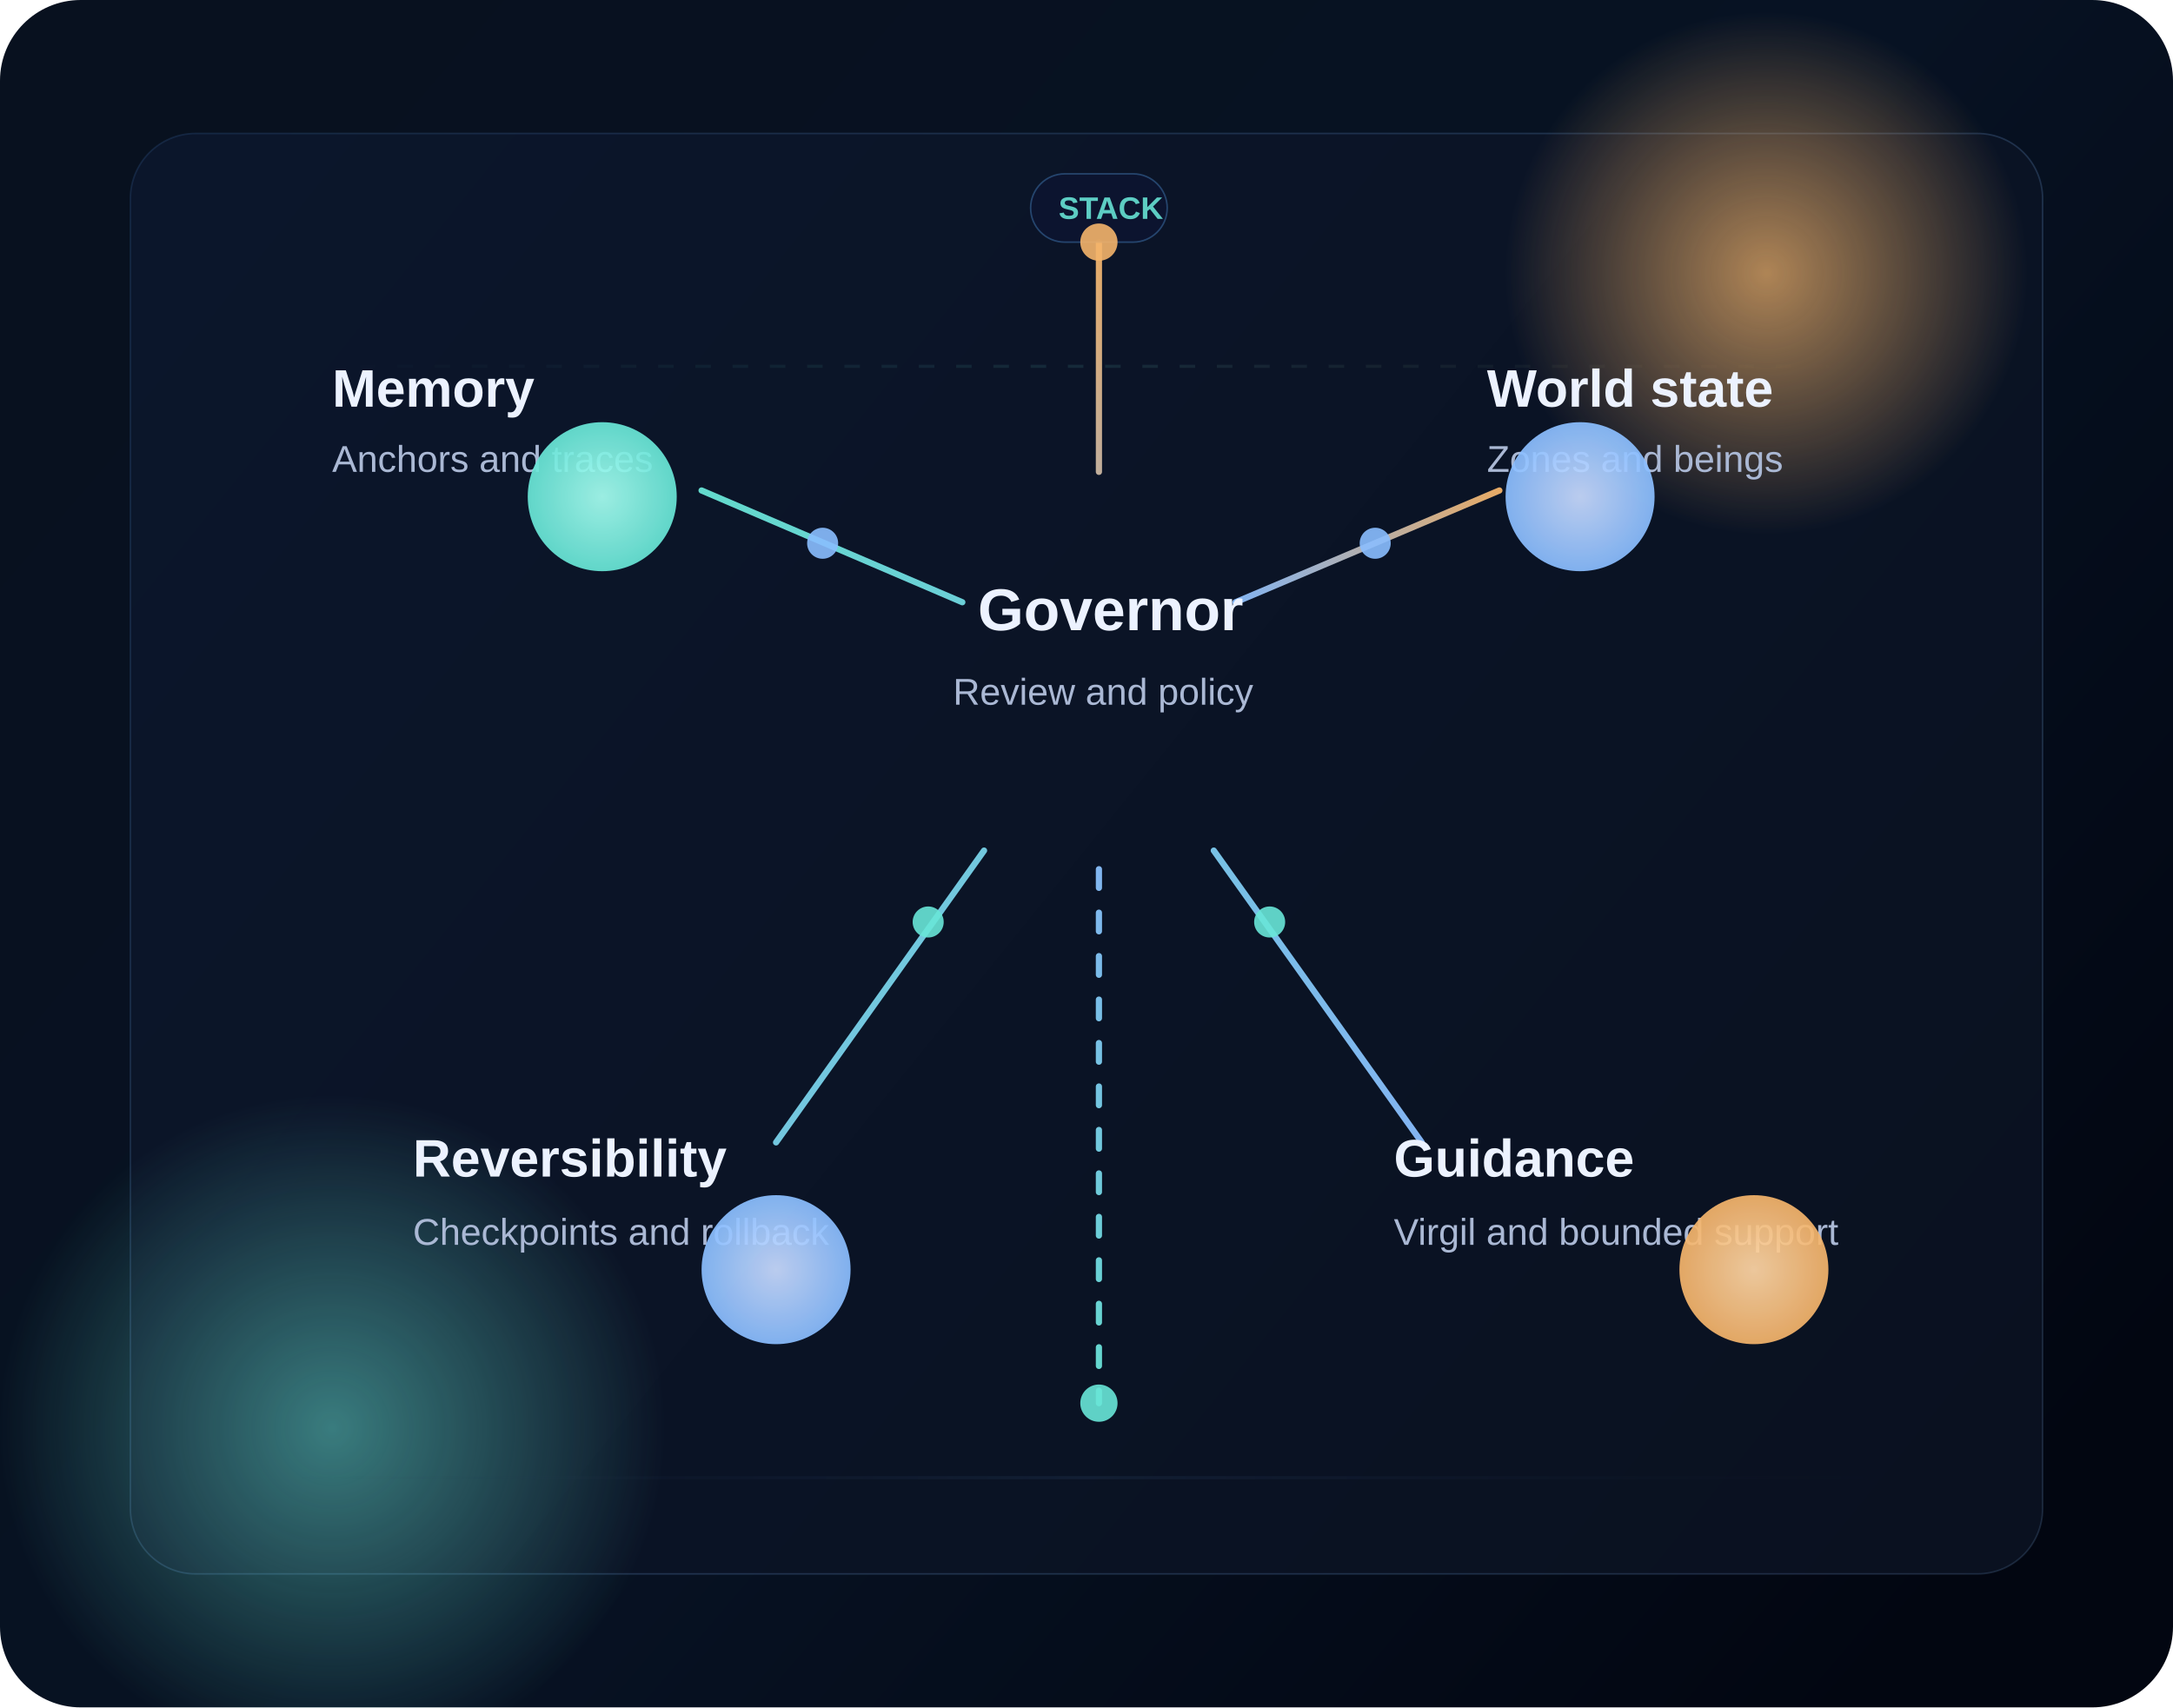
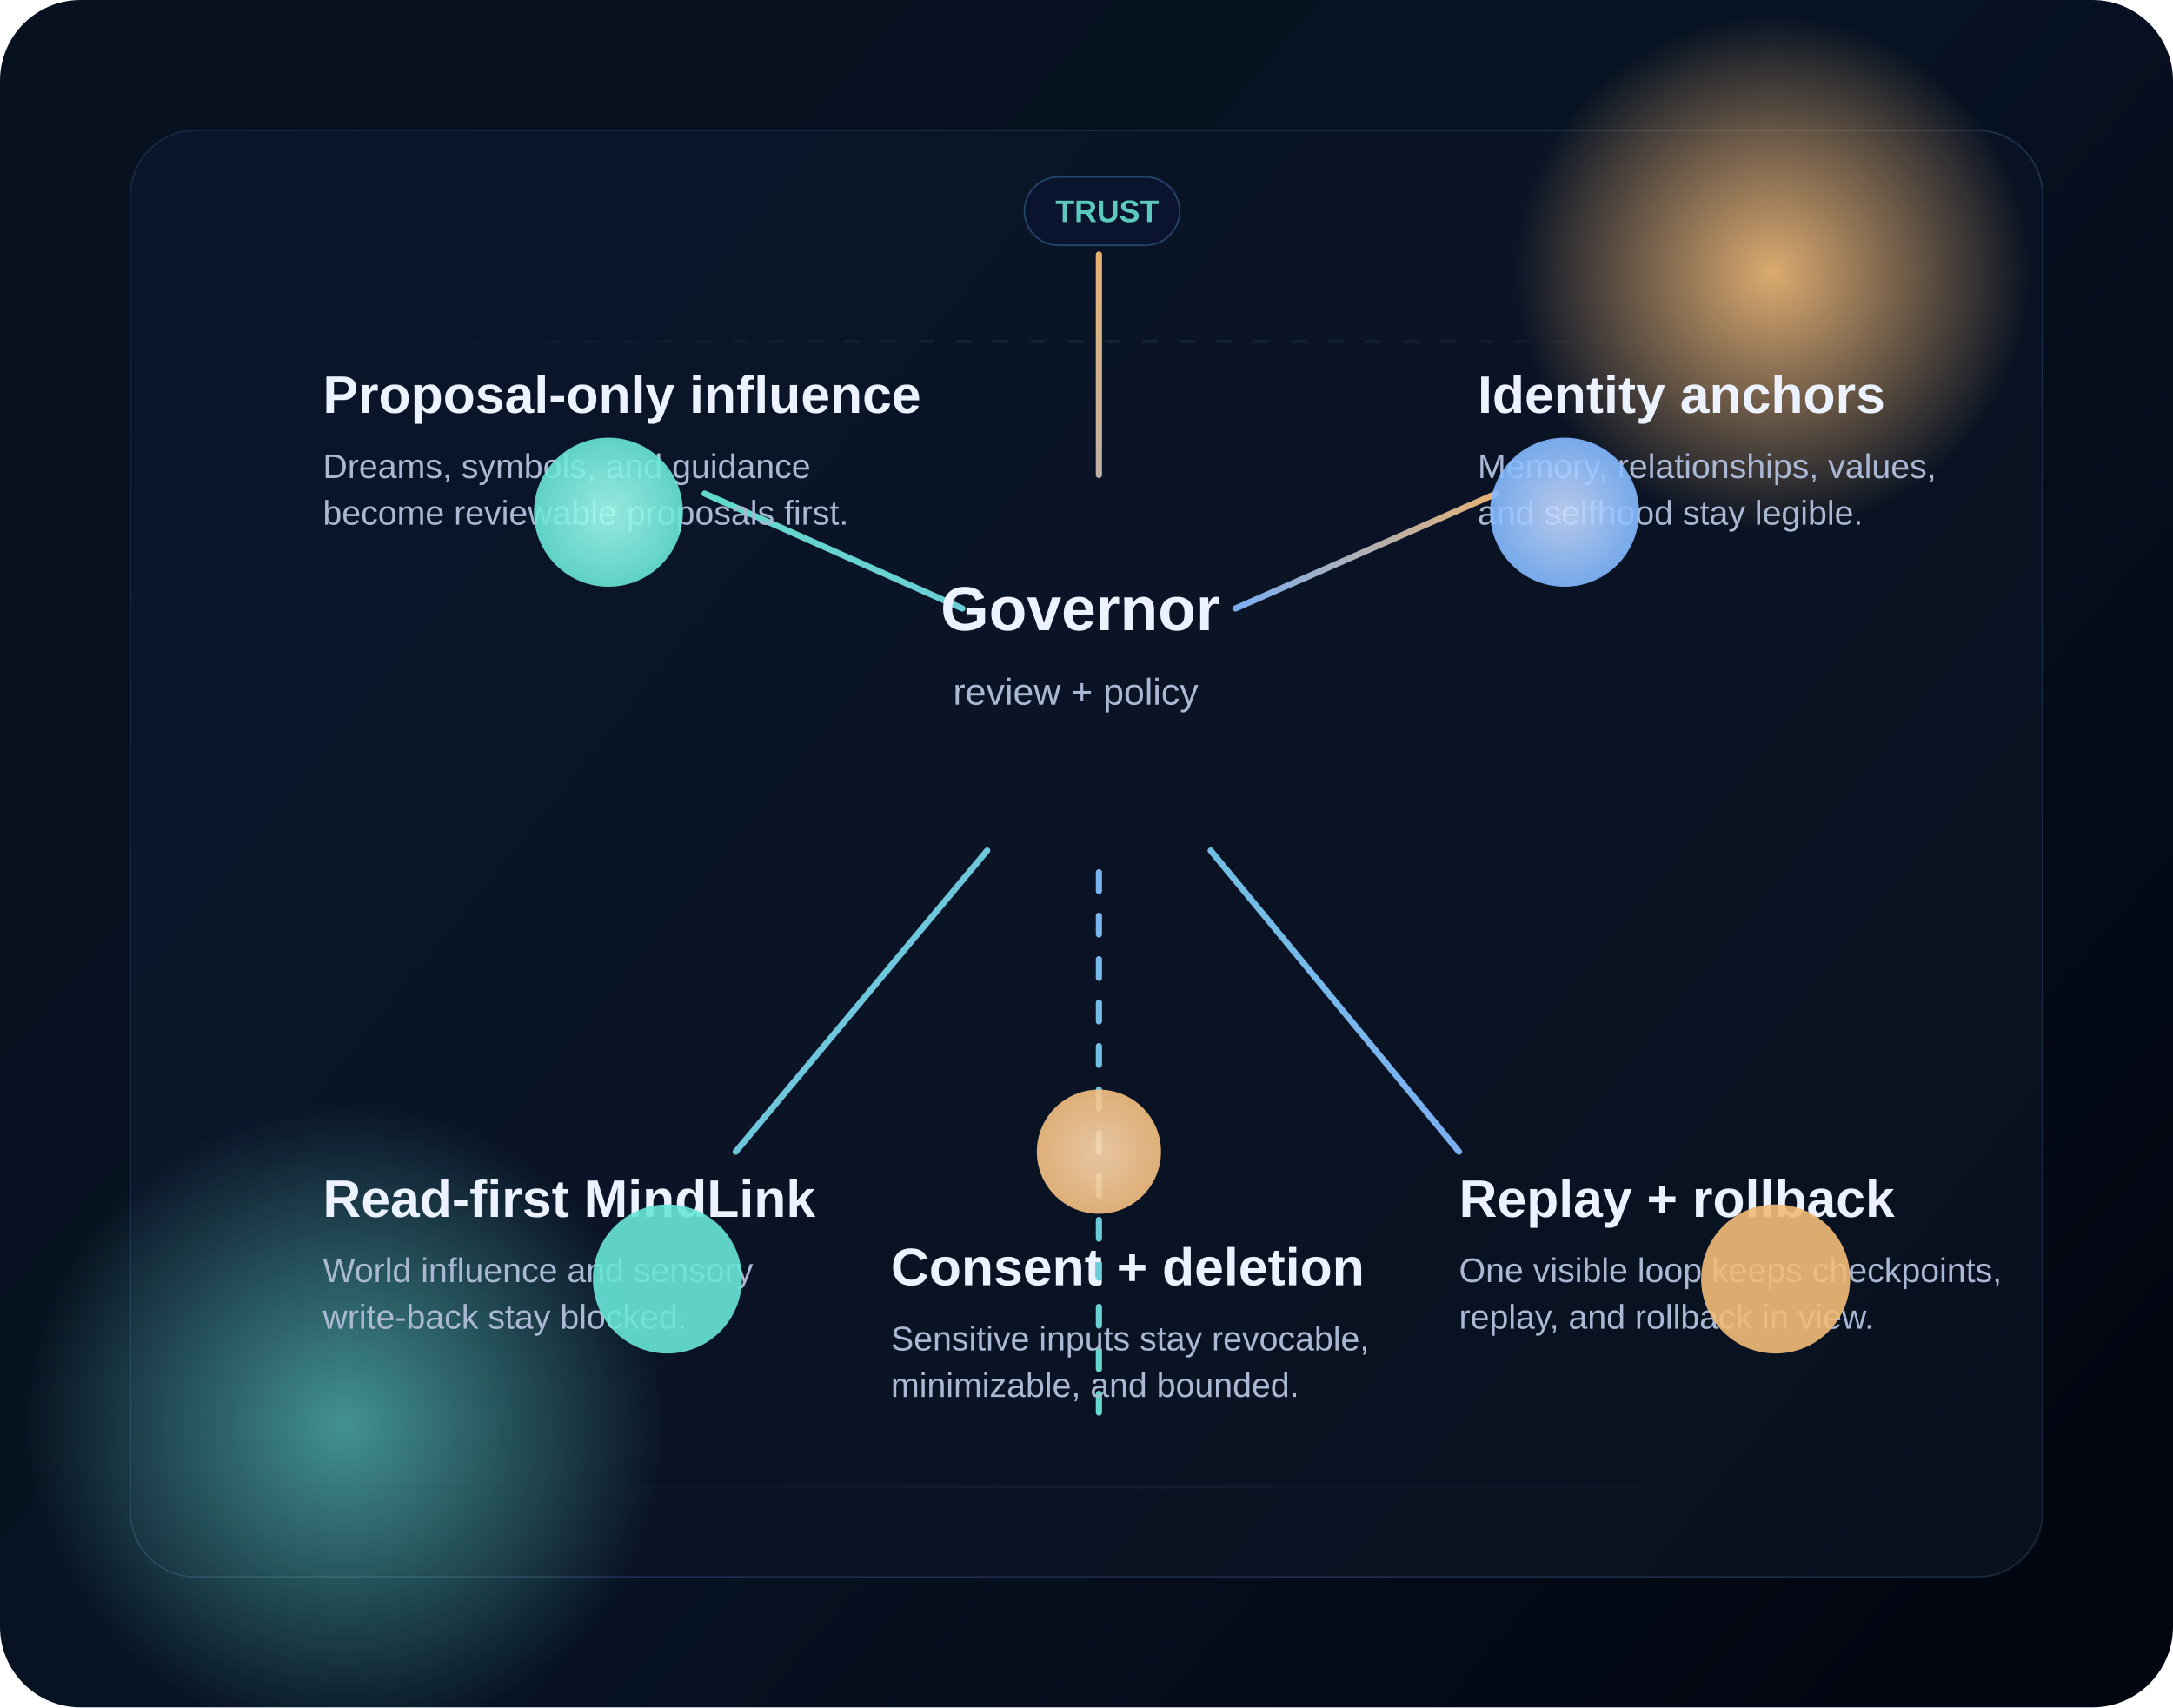
<svg xmlns="http://www.w3.org/2000/svg" width="1400" height="1100" viewBox="0 0 1400 1100" fill="none">
  <rect width="1400" height="1100" rx="52" fill="url(#bg)" />
-   <rect x="84" y="86" width="1232" height="928" rx="42" fill="url(#shellFill)" stroke="url(#shellStroke)" />
-   <g opacity="0.8">
-     <circle cx="1138" cy="176" r="168" fill="url(#warmGlow)" />
-     <circle cx="214" cy="920" r="214" fill="url(#seaGlow)" />
-   </g>
-   <g opacity="0.36">
-     <path d="M176 952H1224" stroke="url(#baseline)" stroke-width="2" />
-     <path d="M208 236H1206" stroke="url(#topline)" stroke-width="2" stroke-dasharray="10 14" />
+   <rect x="84" y="84" width="1232" height="932" rx="42" fill="url(#shellFill)" stroke="url(#shellStroke)" />
+   <circle cx="1142" cy="176" r="166" fill="url(#warmGlow)" />
+   <circle cx="222" cy="918" r="206" fill="url(#seaGlow)" />
+   <g opacity="0.3">
+     <path d="M172 958H1228" stroke="url(#baseline)" stroke-width="2" />
+     <path d="M208 220H1206" stroke="url(#topline)" stroke-width="2" stroke-dasharray="10 14" />
  </g>
  <g filter="url(#coreShadow)">
-     <path d="M560 274L708 202L854 274L912 432L854 590L708 662L560 590L502 432L560 274Z" fill="url(#governorHex)" stroke="url(#governorStroke)" stroke-width="2" />
-     <path d="M622 346L708 304L792 346L824 432L792 518L708 560L622 518L590 432L622 346Z" fill="url(#innerHex)" stroke="url(#innerStroke)" stroke-width="2" />
-     <circle cx="708" cy="432" r="88" fill="url(#corePulse)" />
+     <path d="M568 282L708 210L848 282L904 434L848 586L708 658L568 586L512 434L568 282Z" fill="url(#coreHex)" stroke="url(#coreStroke)" stroke-width="2" />
+     <path d="M622 350L708 306L792 350L826 434L792 518L708 562L622 518L588 434L622 350Z" fill="url(#innerHex)" stroke="url(#innerStroke)" stroke-width="2" />
+     <circle cx="708" cy="434" r="92" fill="url(#corePulse)" />
  </g>
  <g opacity="0.94">
-     <path d="M708 156V304" stroke="url(#verticalFlow)" stroke-width="4" stroke-linecap="round" />
-     <path d="M452 316L620 388" stroke="url(#linkCool)" stroke-width="4" stroke-linecap="round" />
-     <path d="M966 316L796 388" stroke="url(#linkWarm)" stroke-width="4" stroke-linecap="round" />
-     <path d="M500 736L634 548" stroke="url(#linkCool)" stroke-width="4" stroke-linecap="round" />
-     <path d="M916 736L782 548" stroke="url(#linkCool)" stroke-width="4" stroke-linecap="round" />
-     <path d="M708 560V904" stroke="url(#verticalFlow)" stroke-width="4" stroke-linecap="round" stroke-dasharray="12 16" />
+     <path d="M708 164V306" stroke="url(#verticalFlow)" stroke-width="4" stroke-linecap="round" />
+     <path d="M454 318L620 392" stroke="url(#linkCool)" stroke-width="4" stroke-linecap="round" />
+     <path d="M964 318L796 392" stroke="url(#linkWarm)" stroke-width="4" stroke-linecap="round" />
+     <path d="M474 742L636 548" stroke="url(#linkCool)" stroke-width="4" stroke-linecap="round" />
+     <path d="M940 742L780 548" stroke="url(#linkCool)" stroke-width="4" stroke-linecap="round" />
+     <path d="M708 562V918" stroke="url(#verticalFlow)" stroke-width="4" stroke-linecap="round" stroke-dasharray="12 16" />
  </g>
  <g filter="url(#panelShadow)">
-     <rect x="180" y="202" width="300" height="176" rx="28" fill="url(#panelFill)" stroke="url(#panelStroke)" />
-     <rect x="924" y="202" width="300" height="176" rx="28" fill="url(#panelFill)" stroke="url(#warmStroke)" />
-     <rect x="232" y="698" width="320" height="180" rx="30" fill="url(#panelFill)" stroke="url(#panelStroke)" />
-     <rect x="864" y="698" width="320" height="180" rx="30" fill="url(#panelFill)" stroke="url(#panelStroke)" />
+     <rect x="176" y="204" width="300" height="186" rx="28" fill="url(#panelFill)" stroke="url(#panelStroke)" />
+     <rect x="924" y="204" width="300" height="186" rx="28" fill="url(#panelFill)" stroke="url(#warmStroke)" />
+     <rect x="176" y="720" width="320" height="190" rx="30" fill="url(#panelFill)" stroke="url(#panelStroke)" />
+     <rect x="538" y="774" width="340" height="136" rx="28" fill="url(#panelFill)" stroke="url(#panelStroke)" />
+     <rect x="904" y="720" width="320" height="190" rx="30" fill="url(#panelFill)" stroke="url(#panelStroke)" />
  </g>
-   <text x="630" y="406" fill="#ECF2FF" font-family="Arial, Helvetica, sans-serif" font-size="38" font-weight="700">Governor</text>
-   <text x="614" y="454" fill="#AAB8D4" font-family="Arial, Helvetica, sans-serif" font-size="24">Review and policy</text>
-   <text x="214" y="262" fill="#ECF2FF" font-family="Arial, Helvetica, sans-serif" font-size="34" font-weight="700">Memory</text>
-   <text x="214" y="304" fill="#AAB8D4" font-family="Arial, Helvetica, sans-serif" font-size="24">Anchors and traces</text>
-   <text x="958" y="262" fill="#ECF2FF" font-family="Arial, Helvetica, sans-serif" font-size="34" font-weight="700">World state</text>
-   <text x="958" y="304" fill="#AAB8D4" font-family="Arial, Helvetica, sans-serif" font-size="24">Zones and beings</text>
-   <text x="266" y="758" fill="#ECF2FF" font-family="Arial, Helvetica, sans-serif" font-size="34" font-weight="700">Reversibility</text>
-   <text x="266" y="802" fill="#AAB8D4" font-family="Arial, Helvetica, sans-serif" font-size="24">Checkpoints and rollback</text>
-   <text x="898" y="758" fill="#ECF2FF" font-family="Arial, Helvetica, sans-serif" font-size="34" font-weight="700">Guidance</text>
-   <text x="898" y="802" fill="#AAB8D4" font-family="Arial, Helvetica, sans-serif" font-size="24">Virgil and bounded support</text>
-   <g opacity="0.92">
-     <circle cx="388" cy="320" r="48" fill="url(#memoryNode)" />
-     <circle cx="1018" cy="320" r="48" fill="url(#worldNode)" />
-     <circle cx="500" cy="818" r="48" fill="url(#checkpointNode)" />
-     <circle cx="1130" cy="818" r="48" fill="url(#guideNode)" />
+   <text x="606" y="406" fill="#ECF2FF" font-family="Arial, Helvetica, sans-serif" font-size="40" font-weight="700">
+     Governor
+   </text>
+   <text x="614" y="454" fill="#AAB8D4" font-family="Arial, Helvetica, sans-serif" font-size="24">
+     review + policy
+   </text>
+   <text x="208" y="266" fill="#ECF2FF" font-family="Arial, Helvetica, sans-serif" font-size="34" font-weight="700">
+     Proposal-only influence
+   </text>
+   <text x="208" y="308" fill="#AAB8D4" font-family="Arial, Helvetica, sans-serif" font-size="22">
+     Dreams, symbols, and guidance
+   </text>
+   <text x="208" y="338" fill="#AAB8D4" font-family="Arial, Helvetica, sans-serif" font-size="22">
+     become reviewable proposals first.
+   </text>
+   <text x="952" y="266" fill="#ECF2FF" font-family="Arial, Helvetica, sans-serif" font-size="34" font-weight="700">
+     Identity anchors
+   </text>
+   <text x="952" y="308" fill="#AAB8D4" font-family="Arial, Helvetica, sans-serif" font-size="22">
+     Memory, relationships, values,
+   </text>
+   <text x="952" y="338" fill="#AAB8D4" font-family="Arial, Helvetica, sans-serif" font-size="22">
+     and selfhood stay legible.
+   </text>
+   <text x="208" y="784" fill="#ECF2FF" font-family="Arial, Helvetica, sans-serif" font-size="34" font-weight="700">
+     Read-first MindLink
+   </text>
+   <text x="208" y="826" fill="#AAB8D4" font-family="Arial, Helvetica, sans-serif" font-size="22">
+     World influence and sensory
+   </text>
+   <text x="208" y="856" fill="#AAB8D4" font-family="Arial, Helvetica, sans-serif" font-size="22">
+     write-back stay blocked.
+   </text>
+   <text x="574" y="828" fill="#ECF2FF" font-family="Arial, Helvetica, sans-serif" font-size="34" font-weight="700">
+     Consent + deletion
+   </text>
+   <text x="574" y="870" fill="#AAB8D4" font-family="Arial, Helvetica, sans-serif" font-size="22">
+     Sensitive inputs stay revocable,
+   </text>
+   <text x="574" y="900" fill="#AAB8D4" font-family="Arial, Helvetica, sans-serif" font-size="22">
+     minimizable, and bounded.
+   </text>
+   <text x="940" y="784" fill="#ECF2FF" font-family="Arial, Helvetica, sans-serif" font-size="34" font-weight="700">
+     Replay + rollback
+   </text>
+   <text x="940" y="826" fill="#AAB8D4" font-family="Arial, Helvetica, sans-serif" font-size="22">
+     One visible loop keeps checkpoints,
+   </text>
+   <text x="940" y="856" fill="#AAB8D4" font-family="Arial, Helvetica, sans-serif" font-size="22">
+     replay, and rollback in view.
+   </text>
+   <g opacity="0.9">
+     <circle cx="392" cy="330" r="48" fill="url(#nodeSea)" />
+     <circle cx="1008" cy="330" r="48" fill="url(#nodeBlue)" />
+     <circle cx="430" cy="824" r="48" fill="url(#nodeSea)" />
+     <circle cx="708" cy="742" r="40" fill="url(#nodeGold)" />
+     <circle cx="1144" cy="824" r="48" fill="url(#nodeGold)" />
  </g>
-   <g opacity="0.88">
-     <rect x="664" y="112" width="88" height="44" rx="22" fill="#0C1430" stroke="#294C77" />
-     <text x="682" y="141" fill="#68E6D7" font-family="Arial, Helvetica, sans-serif" font-size="20" font-weight="700">STACK</text>
-   </g>
-   <g opacity="0.9">
-     <circle cx="708" cy="156" r="12" fill="#F4B46A" />
-     <circle cx="708" cy="904" r="12" fill="#68E6D7" />
-     <circle cx="530" cy="350" r="10" fill="#8ABEFF" />
-     <circle cx="886" cy="350" r="10" fill="#8ABEFF" />
-     <circle cx="598" cy="594" r="10" fill="#68E6D7" />
-     <circle cx="818" cy="594" r="10" fill="#68E6D7" />
+   <g opacity="0.86">
+     <rect x="660" y="114" width="100" height="44" rx="22" fill="#0C1430" stroke="#294C77" />
+     <text x="680" y="143" fill="#68E6D7" font-family="Arial, Helvetica, sans-serif" font-size="20" font-weight="700">TRUST</text>
  </g>
  <defs>
    <linearGradient id="bg" x1="122" y1="84" x2="1242" y2="1044" gradientUnits="userSpaceOnUse">
      <stop stop-color="#08111F" />
      <stop offset="0.54" stop-color="#071223" />
      <stop offset="1" stop-color="#020611" />
    </linearGradient>
    <linearGradient id="shellFill" x1="138" y1="98" x2="1256" y2="1002" gradientUnits="userSpaceOnUse">
      <stop stop-color="#0B162B" />
-       <stop offset="1" stop-color="#0A1120" />
+       <stop offset="1" stop-color="#09111F" />
    </linearGradient>
-     <linearGradient id="shellStroke" x1="84" y1="86" x2="1316" y2="1014" gradientUnits="userSpaceOnUse">
+     <linearGradient id="shellStroke" x1="84" y1="84" x2="1316" y2="1016" gradientUnits="userSpaceOnUse">
      <stop stop-color="#24436C" stop-opacity="0.4" />
-       <stop offset="1" stop-color="#8ABEFF" stop-opacity="0.16" />
+       <stop offset="1" stop-color="#83B9FF" stop-opacity="0.16" />
    </linearGradient>
-     <radialGradient id="warmGlow" cx="0" cy="0" r="1" gradientUnits="userSpaceOnUse" gradientTransform="translate(1138 176) rotate(90) scale(168)">
-       <stop stop-color="#F4B46A" stop-opacity="0.88" />
-       <stop offset="1" stop-color="#F4B46A" stop-opacity="0" />
+     <radialGradient id="warmGlow" cx="0" cy="0" r="1" gradientUnits="userSpaceOnUse" gradientTransform="translate(1142 176) rotate(90) scale(166)">
+       <stop stop-color="#F3BB78" stop-opacity="0.9" />
+       <stop offset="1" stop-color="#F3BB78" stop-opacity="0" />
    </radialGradient>
-     <radialGradient id="seaGlow" cx="0" cy="0" r="1" gradientUnits="userSpaceOnUse" gradientTransform="translate(214 920) rotate(90) scale(214)">
-       <stop stop-color="#68E6D7" stop-opacity="0.62" />
+     <radialGradient id="seaGlow" cx="0" cy="0" r="1" gradientUnits="userSpaceOnUse" gradientTransform="translate(222 918) rotate(90) scale(206)">
+       <stop stop-color="#68E6D7" stop-opacity="0.6" />
      <stop offset="1" stop-color="#68E6D7" stop-opacity="0" />
    </radialGradient>
-     <linearGradient id="baseline" x1="176" y1="952" x2="1224" y2="952" gradientUnits="userSpaceOnUse">
+     <linearGradient id="baseline" x1="172" y1="958" x2="1228" y2="958" gradientUnits="userSpaceOnUse">
      <stop stop-color="#17263F" stop-opacity="0" />
      <stop offset="0.5" stop-color="#38547D" stop-opacity="0.5" />
      <stop offset="1" stop-color="#17263F" stop-opacity="0" />
    </linearGradient>
-     <linearGradient id="topline" x1="208" y1="236" x2="1206" y2="236" gradientUnits="userSpaceOnUse">
+     <linearGradient id="topline" x1="208" y1="220" x2="1206" y2="220" gradientUnits="userSpaceOnUse">
      <stop stop-color="#68E6D7" stop-opacity="0" />
      <stop offset="0.5" stop-color="#68E6D7" stop-opacity="0.3" />
-       <stop offset="1" stop-color="#F4B46A" stop-opacity="0" />
+       <stop offset="1" stop-color="#F3BB78" stop-opacity="0" />
    </linearGradient>
-     <linearGradient id="governorHex" x1="560" y1="202" x2="912" y2="662" gradientUnits="userSpaceOnUse">
+     <linearGradient id="coreHex" x1="568" y1="210" x2="904" y2="658" gradientUnits="userSpaceOnUse">
      <stop stop-color="#18325D" />
      <stop offset="1" stop-color="#10213F" />
    </linearGradient>
-     <linearGradient id="governorStroke" x1="560" y1="202" x2="854" y2="662" gradientUnits="userSpaceOnUse">
-       <stop stop-color="#8ABEFF" stop-opacity="0.46" />
+     <linearGradient id="coreStroke" x1="568" y1="210" x2="848" y2="658" gradientUnits="userSpaceOnUse">
+       <stop stop-color="#83B9FF" stop-opacity="0.46" />
      <stop offset="1" stop-color="#68E6D7" stop-opacity="0.22" />
    </linearGradient>
-     <linearGradient id="innerHex" x1="622" y1="304" x2="824" y2="560" gradientUnits="userSpaceOnUse">
+     <linearGradient id="innerHex" x1="622" y1="306" x2="826" y2="562" gradientUnits="userSpaceOnUse">
      <stop stop-color="#132444" />
      <stop offset="1" stop-color="#0F1C35" />
    </linearGradient>
-     <linearGradient id="innerStroke" x1="622" y1="304" x2="792" y2="560" gradientUnits="userSpaceOnUse">
-       <stop stop-color="#F4B46A" stop-opacity="0.42" />
-       <stop offset="1" stop-color="#8ABEFF" stop-opacity="0.16" />
+     <linearGradient id="innerStroke" x1="622" y1="306" x2="792" y2="562" gradientUnits="userSpaceOnUse">
+       <stop stop-color="#F3BB78" stop-opacity="0.42" />
+       <stop offset="1" stop-color="#83B9FF" stop-opacity="0.16" />
    </linearGradient>
-     <radialGradient id="corePulse" cx="0" cy="0" r="1" gradientUnits="userSpaceOnUse" gradientTransform="translate(708 432) rotate(90) scale(88)">
+     <radialGradient id="corePulse" cx="0" cy="0" r="1" gradientUnits="userSpaceOnUse" gradientTransform="translate(708 434) rotate(90) scale(92)">
      <stop stop-color="#B5FFF5" />
      <stop offset="0.48" stop-color="#79DDE5" />
-       <stop offset="1" stop-color="#69A7FF" />
+       <stop offset="1" stop-color="#67A8FF" />
    </radialGradient>
-     <linearGradient id="verticalFlow" x1="708" y1="156" x2="708" y2="904" gradientUnits="userSpaceOnUse">
-       <stop stop-color="#F4B46A" />
-       <stop offset="0.52" stop-color="#8ABEFF" />
+     <linearGradient id="verticalFlow" x1="708" y1="164" x2="708" y2="918" gradientUnits="userSpaceOnUse">
+       <stop stop-color="#F3BB78" />
+       <stop offset="0.5" stop-color="#83B9FF" />
      <stop offset="1" stop-color="#68E6D7" />
    </linearGradient>
-     <linearGradient id="linkCool" x1="452" y1="316" x2="916" y2="736" gradientUnits="userSpaceOnUse">
+     <linearGradient id="linkCool" x1="454" y1="318" x2="940" y2="742" gradientUnits="userSpaceOnUse">
      <stop stop-color="#68E6D7" />
-       <stop offset="1" stop-color="#8ABEFF" />
+       <stop offset="1" stop-color="#83B9FF" />
    </linearGradient>
-     <linearGradient id="linkWarm" x1="966" y1="316" x2="796" y2="388" gradientUnits="userSpaceOnUse">
-       <stop stop-color="#F4B46A" />
-       <stop offset="1" stop-color="#8ABEFF" />
+     <linearGradient id="linkWarm" x1="964" y1="318" x2="796" y2="392" gradientUnits="userSpaceOnUse">
+       <stop stop-color="#F3BB78" />
+       <stop offset="1" stop-color="#83B9FF" />
    </linearGradient>
-     <linearGradient id="panelFill" x1="180" y1="202" x2="1184" y2="878" gradientUnits="userSpaceOnUse">
+     <linearGradient id="panelFill" x1="176" y1="204" x2="1224" y2="910" gradientUnits="userSpaceOnUse">
      <stop stop-color="#0B1430" stop-opacity="0.94" />
      <stop offset="1" stop-color="#0A1225" stop-opacity="0.94" />
    </linearGradient>
-     <linearGradient id="panelStroke" x1="180" y1="202" x2="1184" y2="878" gradientUnits="userSpaceOnUse">
+     <linearGradient id="panelStroke" x1="176" y1="204" x2="1224" y2="910" gradientUnits="userSpaceOnUse">
      <stop stop-color="#294B78" stop-opacity="0.46" />
      <stop offset="1" stop-color="#68E6D7" stop-opacity="0.16" />
    </linearGradient>
-     <linearGradient id="warmStroke" x1="924" y1="202" x2="1224" y2="378" gradientUnits="userSpaceOnUse">
-       <stop stop-color="#F4B46A" stop-opacity="0.42" />
-       <stop offset="1" stop-color="#8ABEFF" stop-opacity="0.18" />
+     <linearGradient id="warmStroke" x1="924" y1="204" x2="1224" y2="390" gradientUnits="userSpaceOnUse">
+       <stop stop-color="#F3BB78" stop-opacity="0.42" />
+       <stop offset="1" stop-color="#83B9FF" stop-opacity="0.18" />
    </linearGradient>
-     <radialGradient id="memoryNode" cx="0" cy="0" r="1" gradientUnits="userSpaceOnUse" gradientTransform="translate(388 320) rotate(90) scale(48)">
+     <radialGradient id="nodeSea" cx="0" cy="0" r="1" gradientUnits="userSpaceOnUse" gradientTransform="translate(392 330) rotate(90) scale(48)">
      <stop stop-color="#A7FFF2" />
      <stop offset="1" stop-color="#68E6D7" />
    </radialGradient>
-     <radialGradient id="worldNode" cx="0" cy="0" r="1" gradientUnits="userSpaceOnUse" gradientTransform="translate(1018 320) rotate(90) scale(48)">
+     <radialGradient id="nodeBlue" cx="0" cy="0" r="1" gradientUnits="userSpaceOnUse" gradientTransform="translate(1008 330) rotate(90) scale(48)">
      <stop stop-color="#C9DCFF" />
-       <stop offset="1" stop-color="#8ABEFF" />
+       <stop offset="1" stop-color="#83B9FF" />
    </radialGradient>
-     <radialGradient id="checkpointNode" cx="0" cy="0" r="1" gradientUnits="userSpaceOnUse" gradientTransform="translate(500 818) rotate(90) scale(48)">
-       <stop stop-color="#C9DCFF" />
-       <stop offset="1" stop-color="#8ABEFF" />
+     <radialGradient id="nodeGold" cx="0" cy="0" r="1" gradientUnits="userSpaceOnUse" gradientTransform="translate(708 742) rotate(90) scale(48)">
+       <stop stop-color="#FFD8AE" />
+       <stop offset="1" stop-color="#F3BB78" />
    </radialGradient>
-     <radialGradient id="guideNode" cx="0" cy="0" r="1" gradientUnits="userSpaceOnUse" gradientTransform="translate(1130 818) rotate(90) scale(48)">
-       <stop stop-color="#FFD7A6" />
-       <stop offset="1" stop-color="#F4B46A" />
-     </radialGradient>
-     <filter id="coreShadow" x="460" y="160" width="494" height="544" color-interpolation-filters="sRGB">
+     <filter id="coreShadow" x="470" y="168" width="476" height="544" color-interpolation-filters="sRGB">
      <feDropShadow dx="0" dy="30" stdDeviation="34" flood-color="#000000" flood-opacity="0.34" />
    </filter>
-     <filter id="panelShadow" x="144" y="174" width="1116" height="740" color-interpolation-filters="sRGB">
+     <filter id="panelShadow" x="140" y="176" width="1120" height="770" color-interpolation-filters="sRGB">
      <feDropShadow dx="0" dy="24" stdDeviation="28" flood-color="#000000" flood-opacity="0.28" />
    </filter>
  </defs>
</svg>
